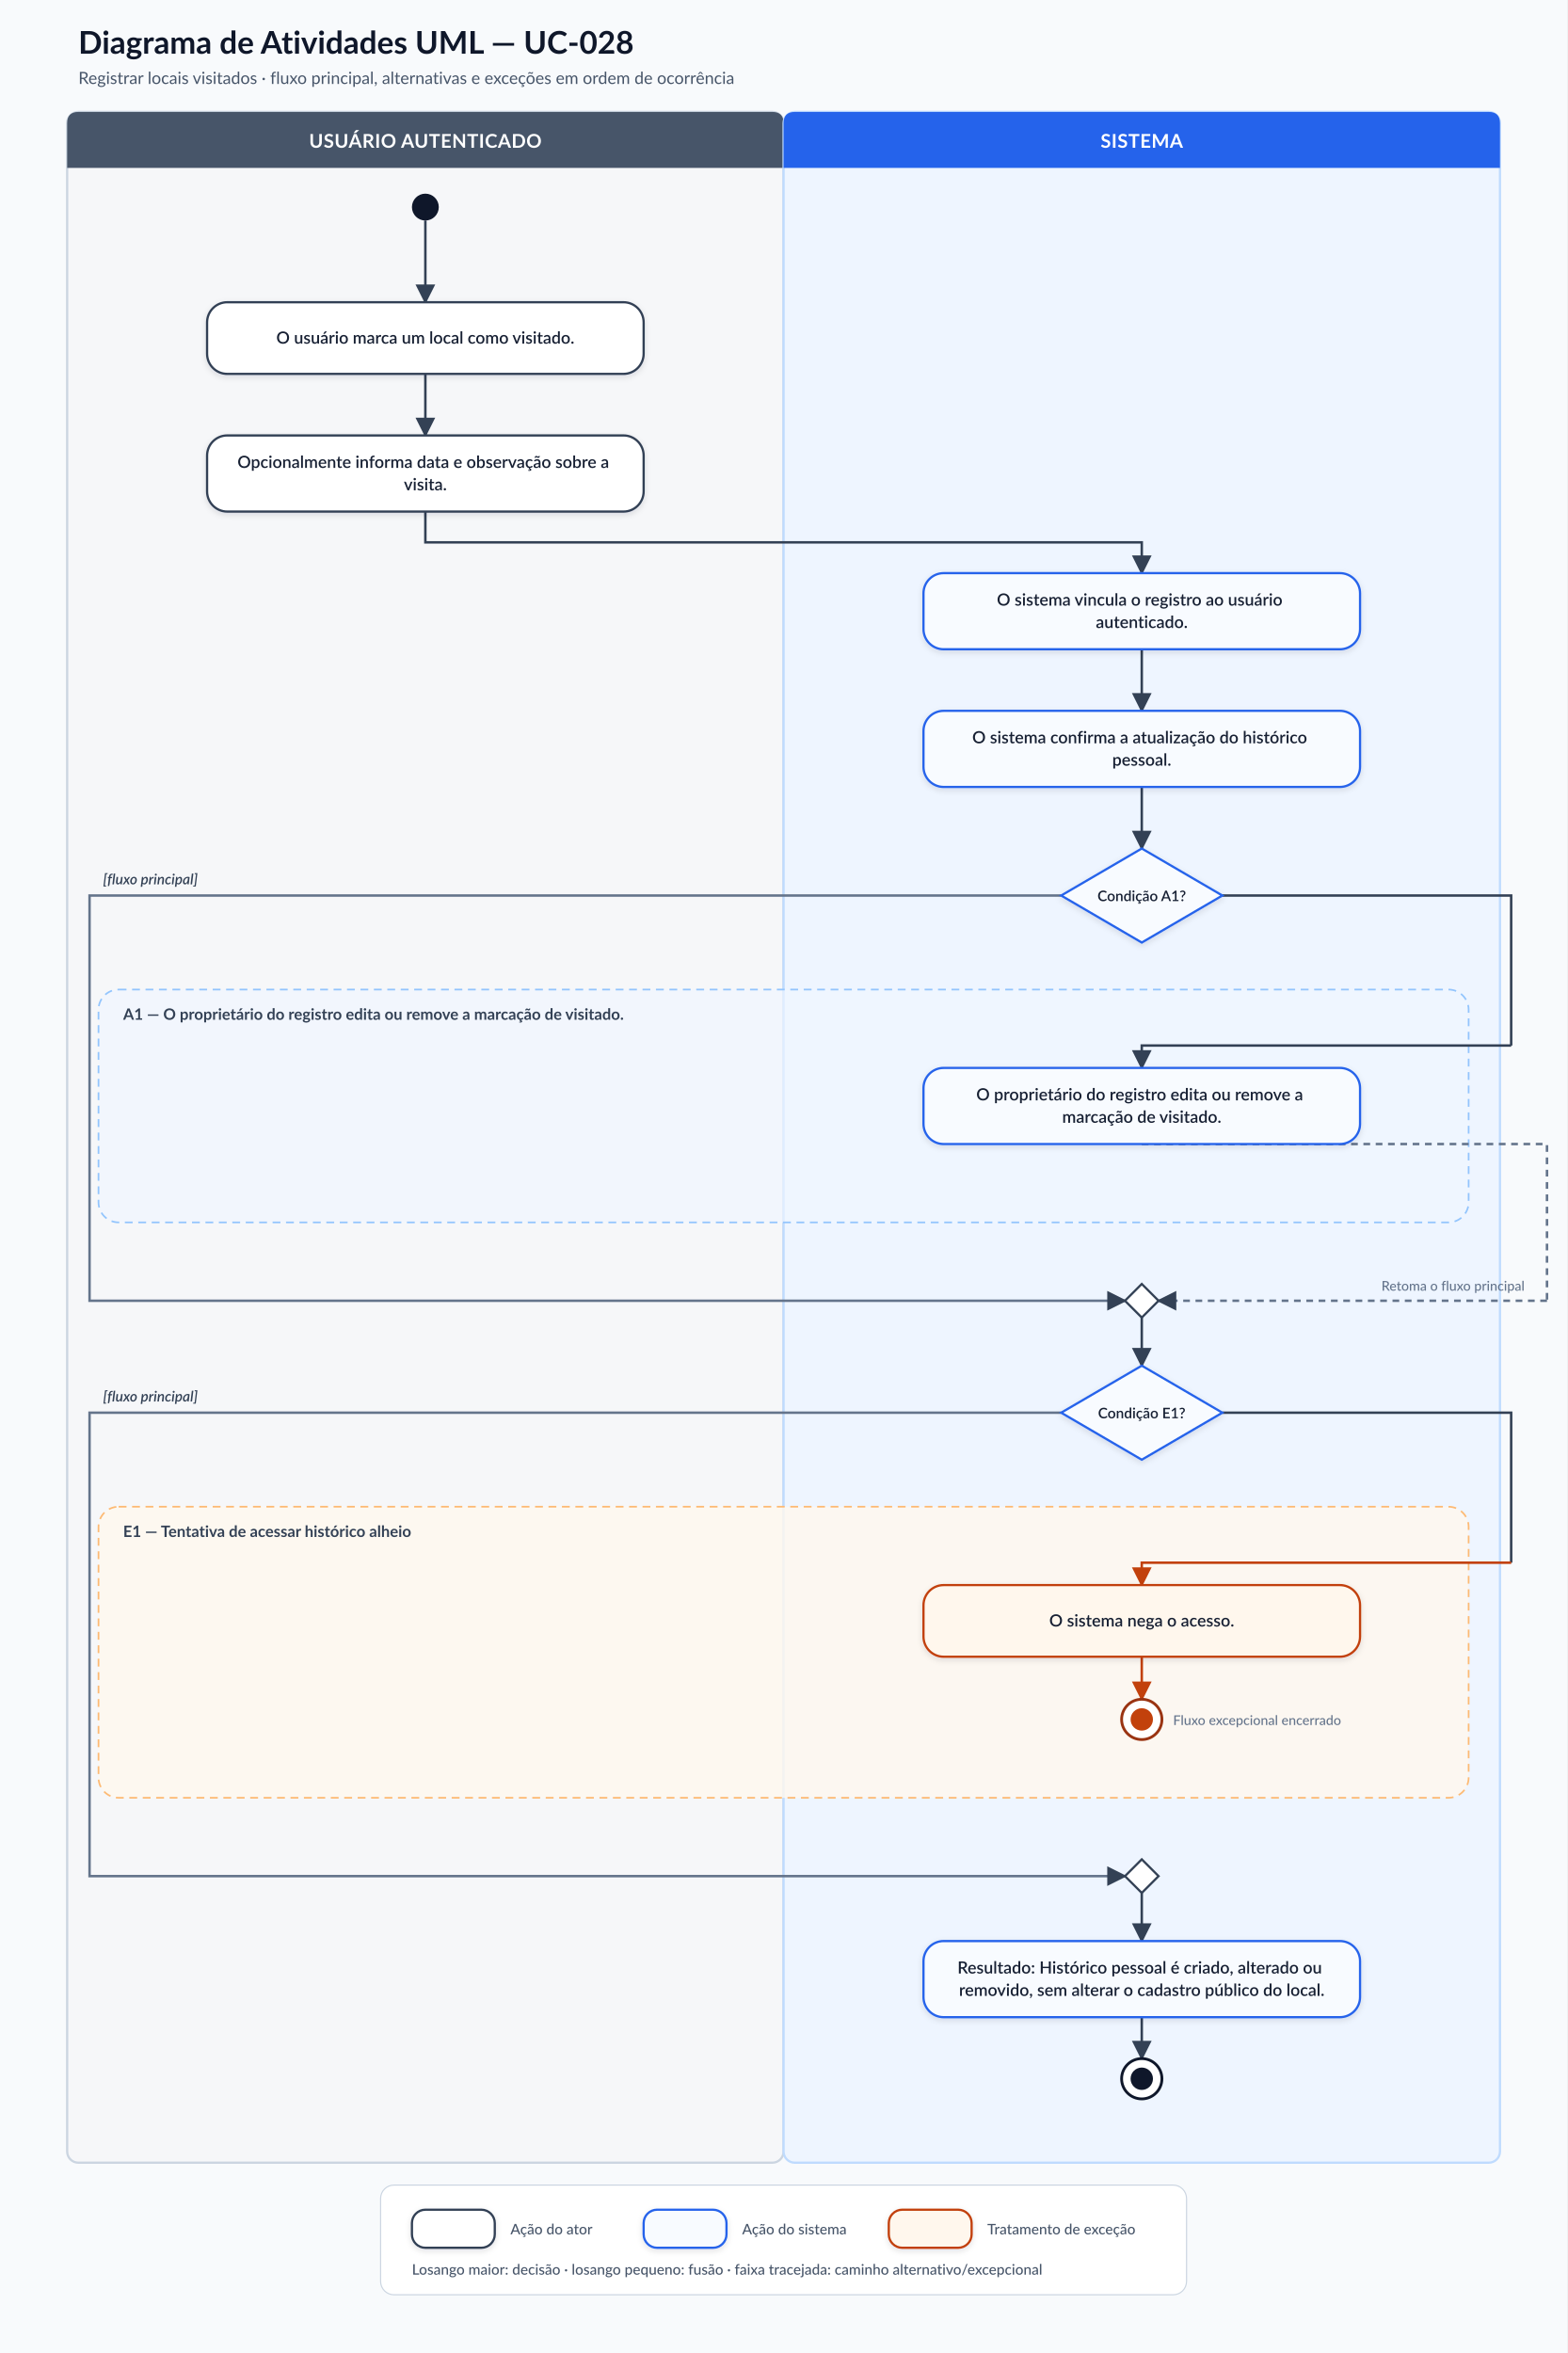
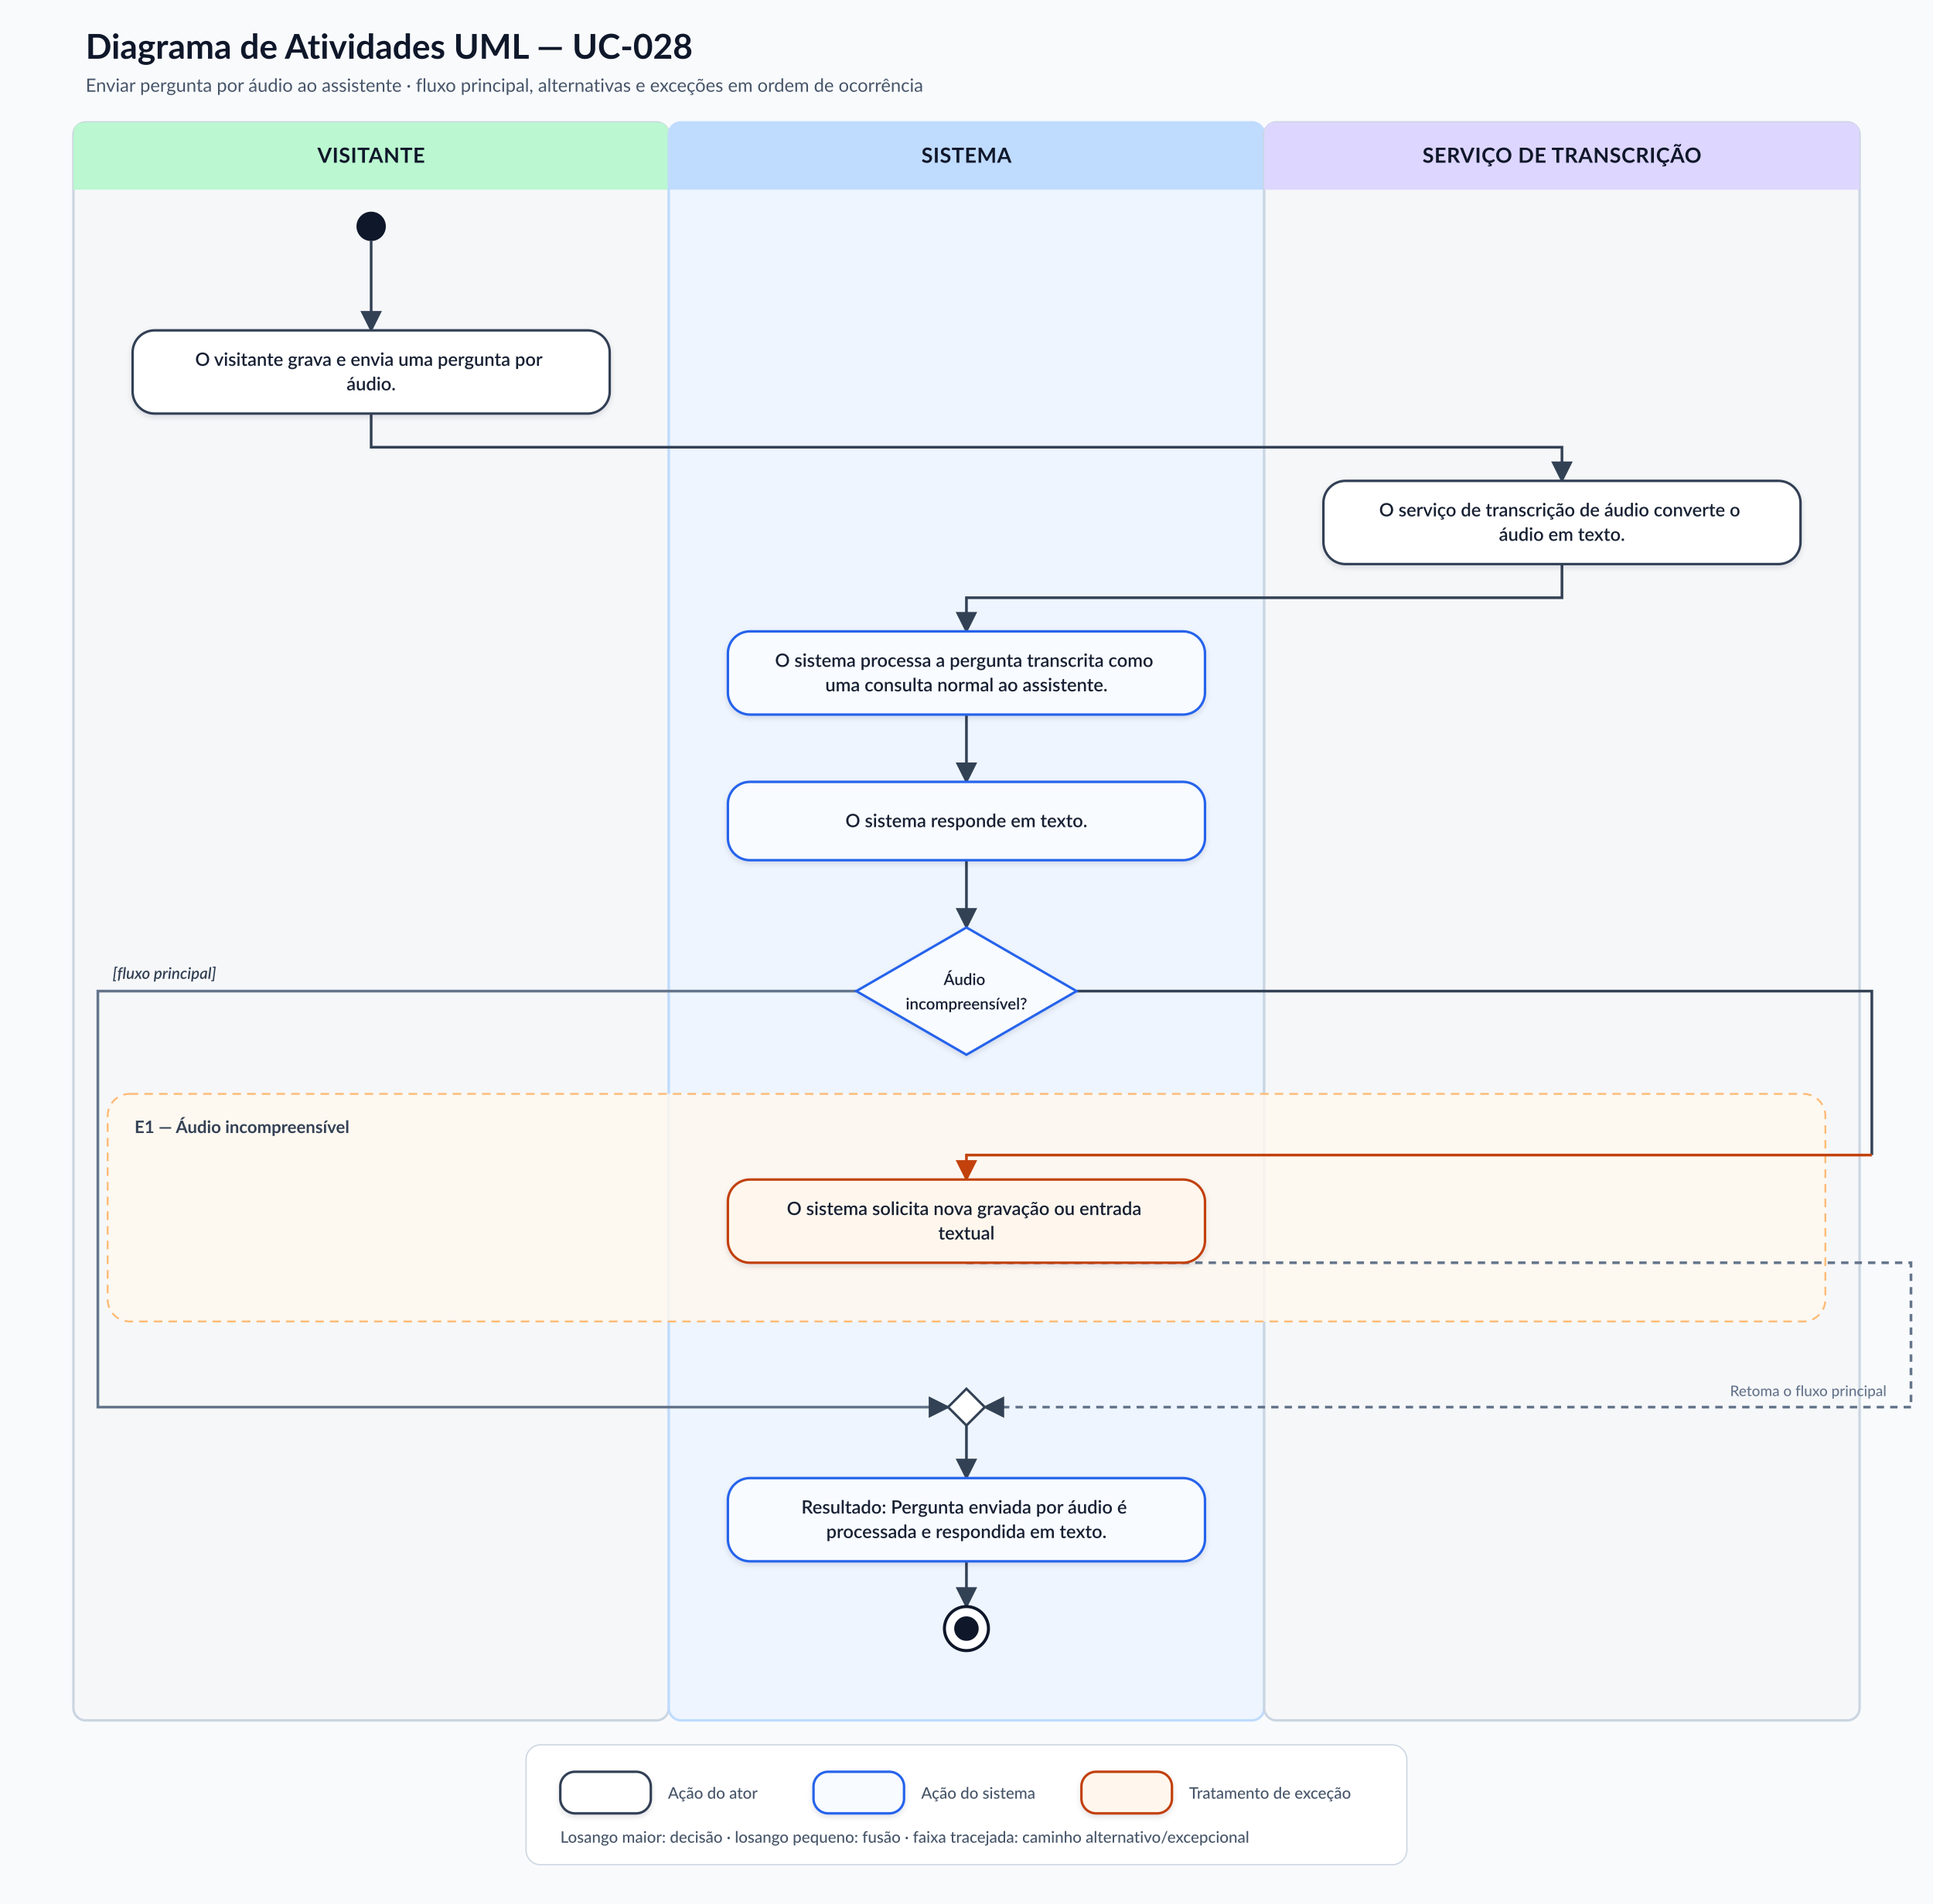
- <svg xmlns="http://www.w3.org/2000/svg" width="1400" height="2102.0" viewBox="0 0 1400 2102.0" role="img" aria-labelledby="title desc">
+ <svg xmlns="http://www.w3.org/2000/svg" width="1580.1" height="1556.0" viewBox="0 0 1580.1 1556.0" role="img" aria-labelledby="title desc">
  <defs>
    <marker id="arrow" viewBox="0 0 10 10" refX="9" refY="5" markerWidth="8" markerHeight="8" orient="auto-start-reverse">
      <path d="M0 0 L10 5 L0 10 z" fill="#334155" />
    </marker>
    <marker id="error-arrow" viewBox="0 0 10 10" refX="9" refY="5" markerWidth="8" markerHeight="8" orient="auto-start-reverse">
      <path d="M0 0 L10 5 L0 10 z" fill="#c2410c" />
    </marker>
    <filter id="shadow" x="-15%" y="-20%" width="130%" height="150%">
      <feDropShadow dx="0" dy="2" stdDeviation="2.5" flood-color="#0f172a" flood-opacity="0.12" />
    </filter>
    <style>
      .title { font: 700 28px "Lato", "DejaVu Sans", sans-serif; fill: #0f172a; }
      .subtitle { font: 400 15px "Lato", "DejaVu Sans", sans-serif; fill: #475569; }
-       .lane-title { font: 700 17px "Lato", "DejaVu Sans", sans-serif; fill: #fff; letter-spacing: .35px; text-anchor: middle; }
+       .lane-title { font: 700 17px "Lato", "DejaVu Sans", sans-serif; fill: #0f172a; letter-spacing: .35px; text-anchor: middle; }
      .node { fill: #fff; stroke: #334155; stroke-width: 2; filter: url(#shadow); }
      .system-node { fill: #f8fbff; stroke: #2563eb; }
      .exception-node { fill: #fff7ed; stroke: #c2410c; }
      .decision { filter: url(#shadow); }
      .merge { fill: #fff; stroke: #334155; stroke-width: 2; }
      .text { font: 600 15px "Lato", "DejaVu Sans", sans-serif; fill: #172033; }
      .small { font: 600 13px "Lato", "DejaVu Sans", sans-serif; fill: #172033; }
      .guard { font: italic 600 13px "Lato", "DejaVu Sans", sans-serif; fill: #334155; }
      .branch-code { font: 700 14px "Lato", "DejaVu Sans", sans-serif; fill: #334155; }
      .result-label { font: 500 12px "Lato", "DejaVu Sans", sans-serif; fill: #64748b; }
      .flow, .main-flow, .error-flow, .return-flow, .branch-bus { fill: none; stroke: #334155; stroke-width: 2.2; marker-end: url(#arrow); }
      .main-flow { stroke: #64748b; }
      .error-flow { stroke: #c2410c; marker-end: url(#error-arrow); }
      .return-flow { stroke: #64748b; stroke-dasharray: 6 5; }
      .branch-bus.no-arrow, .return-flow.no-arrow { marker-end: none; }
      .alternative-band { fill: #eff6ff; fill-opacity: .66; stroke: #93c5fd; stroke-width: 1.5; stroke-dasharray: 7 5; }
      .exception-band { fill: #fff7ed; fill-opacity: .82; stroke: #fdba74; stroke-width: 1.5; stroke-dasharray: 7 5; }
      .legend { font: 500 13px "Lato", "DejaVu Sans", sans-serif; fill: #475569; }
    </style>
  </defs>
-   <rect width="1400" height="2102.0" fill="#f8fafc" />
+   <rect width="1580.1" height="1556.0" fill="#f8fafc" />
  <text class="title" x="70" y="48">Diagrama de Atividades UML — UC-028</text>
-   <text class="subtitle" x="70" y="75">Registrar locais visitados · fluxo principal, alternativas e exceções em ordem de ocorrência</text>
-   <rect x="60.0" y="100" width="640.0" height="1832.0" rx="10" fill="#f6f7f9" stroke="#cbd5e1" stroke-width="2" />
-   <path d="M70.0 100 H690.0 Q700.0 100 700.0 110 V150 H60.0 V110 Q60.0 100 70.0 100 Z" fill="#475569" />
-   <text class="lane-title" x="380.0" y="132">USUÁRIO AUTENTICADO</text>
-   <rect x="700.0" y="100" width="640.0" height="1832.0" rx="10" fill="#eef5ff" stroke="#bfdbfe" stroke-width="2" />
-   <path d="M710.0 100 H1330.0 Q1340.0 100 1340.0 110 V150 H700.0 V110 Q700.0 100 710.0 100 Z" fill="#2563eb" />
-   <text class="lane-title" x="1020.0" y="132">SISTEMA</text>
-   <rect class="alternative-band" x="88" y="884.0" width="1224.0" height="208.0" rx="18" />
-   <rect class="exception-band" x="88" y="1346.0" width="1224.0" height="260.0" rx="18" />
-   <path class="flow" d="M380.0 197.0 V270.0" />
-   <path class="flow" d="M380.0 334.0 V389.0" />
-   <path class="flow" d="M380.0 457.0 V484.5 H1020.0 V512.0" />
-   <path class="flow" d="M1020.0 580.0 V635.0" />
-   <path class="flow" d="M1020.0 703.0 V758.0" />
-   <path class="main-flow" d="M948.0 800.0 H80.0 V1162.0 H1005.0" />
-   <path class="branch-bus no-arrow" d="M1092.0 800.0 H1350.0 V934.0" />
-   <path class="flow" d="M1350.0 934.0 H1020.0 V954.0" />
-   <path class="return-flow no-arrow" d="M1020.0 1022.0 H1382.0 V1162.0" />
-   <path class="return-flow" d="M1382.0 1162.0 H1035.0" />
-   <path class="flow" d="M1020.0 1177.0 V1220.0" />
-   <path class="main-flow" d="M948.0 1262.0 H80.0 V1676.0 H1005.0" />
-   <path class="branch-bus no-arrow" d="M1092.0 1262.0 H1350.0 V1396.0" />
-   <path class="error-flow" d="M1350.0 1396.0 H1020.0 V1416.0" />
-   <path class="error-flow" d="M1020.0 1480.0 V1518.0" />
-   <path class="flow" d="M1020.0 1691.0 V1734.0" />
-   <path class="flow" d="M1020.0 1802.0 V1839.0" />
-   <circle cx="380.0" cy="185" r="12" fill="#0f172a" />
-   <rect class="node" x="185.0" y="270.0" width="390.0" height="64.0" rx="18" />
-   <text class="text" x="380.0" y="307.0" text-anchor="middle">
-     <tspan x="380.0" y="307.0">O usuário marca um local como visitado.</tspan>
+   <text class="subtitle" x="70" y="75">Enviar pergunta por áudio ao assistente · fluxo principal, alternativas e exceções em ordem de ocorrência</text>
+   <rect x="60.0" y="100" width="486.7" height="1306.0" rx="10" fill="#f6f7f9" stroke="#cbd5e1" stroke-width="2" />
+   <path d="M70.0 100 H536.7 Q546.7 100 546.7 110 V155 H60.0 V110 Q60.0 100 70.0 100 Z" fill="#BBF7D0" />
+   <text class="lane-title" x="303.4" y="133.0" text-anchor="middle">
+     <tspan x="303.4" y="133.0">VISITANTE</tspan>
  </text>
-   <rect class="node" x="185.0" y="389.0" width="390.0" height="68.0" rx="18" />
-   <text class="text" x="380.0" y="418.0" text-anchor="middle">
-     <tspan x="380.0" y="418.0">Opcionalmente informa data e observação sobre a</tspan>
-     <tspan x="380.0" y="438.0">visita.</tspan>
+   <rect x="546.7" y="100" width="486.7" height="1306.0" rx="10" fill="#eef5ff" stroke="#bfdbfe" stroke-width="2" />
+   <path d="M556.7 100 H1023.4 Q1033.4 100 1033.4 110 V155 H546.7 V110 Q546.7 100 556.7 100 Z" fill="#BFDBFE" />
+   <text class="lane-title" x="790.0" y="133.0" text-anchor="middle">
+     <tspan x="790.0" y="133.0">SISTEMA</tspan>
  </text>
-   <rect class="node system-node" x="825.0" y="512.0" width="390.0" height="68.0" rx="18" />
-   <text class="text" x="1020.0" y="541.0" text-anchor="middle">
-     <tspan x="1020.0" y="541.0">O sistema vincula o registro ao usuário</tspan>
-     <tspan x="1020.0" y="561.0">autenticado.</tspan>
+   <rect x="1033.4" y="100" width="486.7" height="1306.0" rx="10" fill="#f6f7f9" stroke="#cbd5e1" stroke-width="2" />
+   <path d="M1043.4 100 H1510.1 Q1520.1 100 1520.1 110 V155 H1033.4 V110 Q1033.4 100 1043.4 100 Z" fill="#DDD6FE" />
+   <text class="lane-title" x="1276.8" y="133.0" text-anchor="middle">
+     <tspan x="1276.8" y="133.0">SERVIÇO DE TRANSCRIÇÃO</tspan>
  </text>
-   <rect class="node system-node" x="825.0" y="635.0" width="390.0" height="68.0" rx="18" />
-   <text class="text" x="1020.0" y="664.0" text-anchor="middle">
-     <tspan x="1020.0" y="664.0">O sistema confirma a atualização do histórico</tspan>
-     <tspan x="1020.0" y="684.0">pessoal.</tspan>
+   <rect class="exception-band" x="88" y="894.0" width="1404.1" height="186.0" rx="18" />
+   <path class="flow" d="M303.4 197.0 V270.0" />
+   <path class="flow" d="M303.4 338.0 V365.5 H1276.8 V393.0" />
+   <path class="flow" d="M1276.8 461.0 V488.5 H790.0 V516.0" />
+   <path class="flow" d="M790.0 584.0 V639.0" />
+   <path class="flow" d="M790.0 703.0 V758.0" />
+   <path class="branch-bus no-arrow" d="M880.0 810.0 H1530.1 V944.0" />
+   <path class="error-flow" d="M1530.1 944.0 H790.0 V964.0" />
+   <path class="main-flow" d="M700.0 810.0 H80.0 V1150.0 H775.0" />
+   <path class="return-flow no-arrow" d="M790.0 1032.0 H1562.1 V1150.0" />
+   <path class="return-flow" d="M1562.1 1150.0 H805.0" />
+   <path class="flow" d="M790.0 1165.0 V1208.0" />
+   <path class="flow" d="M790.0 1276.0 V1313.0" />
+   <circle cx="303.4" cy="185" r="12" fill="#0f172a" />
+   <rect class="node" x="108.4" y="270.0" width="390.0" height="68.0" rx="18" />
+   <text class="text" x="303.4" y="299.0" text-anchor="middle">
+     <tspan x="303.4" y="299.0">O visitante grava e envia uma pergunta por</tspan>
+     <tspan x="303.4" y="319.0">áudio.</tspan>
  </text>
-   <polygon class="node system-node decision" points="1020.0,758.0 1092.0,800.0 1020.0,842.0 948.0,800.0" />
-   <text class="small" x="1020.0" y="805.0" text-anchor="middle">
-     <tspan x="1020.0" y="805.0">Condição A1?</tspan>
+   <rect class="node" x="1081.8" y="393.0" width="390.0" height="68.0" rx="18" />
+   <text class="text" x="1276.8" y="422.0" text-anchor="middle">
+     <tspan x="1276.8" y="422.0">O serviço de transcrição de áudio converte o</tspan>
+     <tspan x="1276.8" y="442.0">áudio em texto.</tspan>
  </text>
-   <rect class="node system-node" x="825.0" y="954.0" width="390.0" height="68.0" rx="18" />
-   <text class="text" x="1020.0" y="983.0" text-anchor="middle">
-     <tspan x="1020.0" y="983.0">O proprietário do registro edita ou remove a</tspan>
-     <tspan x="1020.0" y="1003.0">marcação de visitado.</tspan>
+   <rect class="node system-node" x="595.0" y="516.0" width="390.0" height="68.0" rx="18" />
+   <text class="text" x="790.0" y="545.0" text-anchor="middle">
+     <tspan x="790.0" y="545.0">O sistema processa a pergunta transcrita como</tspan>
+     <tspan x="790.0" y="565.0">uma consulta normal ao assistente.</tspan>
  </text>
-   <polygon class="merge" points="1020.0,1147.0 1035.0,1162.0 1020.0,1177.0 1005.0,1162.0" />
-   <polygon class="node system-node decision" points="1020.0,1220.0 1092.0,1262.0 1020.0,1304.0 948.0,1262.0" />
-   <text class="small" x="1020.0" y="1267.0" text-anchor="middle">
-     <tspan x="1020.0" y="1267.0">Condição E1?</tspan>
+   <rect class="node system-node" x="595.0" y="639.0" width="390.0" height="64.0" rx="18" />
+   <text class="text" x="790.0" y="676.0" text-anchor="middle">
+     <tspan x="790.0" y="676.0">O sistema responde em texto.</tspan>
  </text>
-   <rect class="node exception-node" x="825.0" y="1416.0" width="390.0" height="64.0" rx="18" />
-   <text class="text" x="1020.0" y="1453.0" text-anchor="middle">
-     <tspan x="1020.0" y="1453.0">O sistema nega o acesso.</tspan>
+   <polygon class="node system-node decision" points="790.0,758.0 880.0,810.0 790.0,862.0 700.0,810.0" />
+   <text class="small" x="790.0" y="805.0" text-anchor="middle">
+     <tspan x="790.0" y="805.0">Áudio</tspan>
+     <tspan x="790.0" y="825.0">incompreensível?</tspan>
  </text>
-   <circle cx="1020.0" cy="1536.0" r="18" fill="#fff" stroke="#9a3412" stroke-width="2.5" />
-   <circle cx="1020.0" cy="1536.0" r="10" fill="#c2410c" />
-   <polygon class="merge" points="1020.0,1661.0 1035.0,1676.0 1020.0,1691.0 1005.0,1676.0" />
-   <rect class="node system-node" x="825.0" y="1734.0" width="390.0" height="68.0" rx="18" />
-   <text class="text" x="1020.0" y="1763.0" text-anchor="middle">
-     <tspan x="1020.0" y="1763.0">Resultado: Histórico pessoal é criado, alterado ou</tspan>
-     <tspan x="1020.0" y="1783.0">removido, sem alterar o cadastro público do local.</tspan>
+   <rect class="node exception-node" x="595.0" y="964.0" width="390.0" height="68.0" rx="18" />
+   <text class="text" x="790.0" y="993.0" text-anchor="middle">
+     <tspan x="790.0" y="993.0">O sistema solicita nova gravação ou entrada</tspan>
+     <tspan x="790.0" y="1013.0">textual</tspan>
  </text>
-   <circle cx="1020.0" cy="1857.0" r="18" fill="#fff" stroke="#0f172a" stroke-width="2.5" />
-   <circle cx="1020.0" cy="1857.0" r="10" fill="#0f172a" />
-   <text class="branch-code" x="110" y="911.0">
-     <tspan x="110" y="911.0">A1 — O proprietário do registro edita ou remove a marcação de visitado.</tspan>
+   <polygon class="merge" points="790.0,1135.0 805.0,1150.0 790.0,1165.0 775.0,1150.0" />
+   <rect class="node system-node" x="595.0" y="1208.0" width="390.0" height="68.0" rx="18" />
+   <text class="text" x="790.0" y="1237.0" text-anchor="middle">
+     <tspan x="790.0" y="1237.0">Resultado: Pergunta enviada por áudio é</tspan>
+     <tspan x="790.0" y="1257.0">processada e respondida em texto.</tspan>
  </text>
-   <text class="guard" x="92" y="790.0">[fluxo principal]</text>
-   <text class="result-label" x="1362.0" y="1153.0" text-anchor="end">Retoma o fluxo principal</text>
-   <text class="branch-code" x="110" y="1373.0">
-     <tspan x="110" y="1373.0">E1 — Tentativa de acessar histórico alheio</tspan>
+   <circle cx="790.0" cy="1331.0" r="18" fill="#fff" stroke="#0f172a" stroke-width="2.5" />
+   <circle cx="790.0" cy="1331.0" r="10" fill="#0f172a" />
+   <text class="result-label" x="1542.1" y="1141.0" text-anchor="end">Retoma o fluxo principal</text>
+   <text class="branch-code" x="110.0" y="926.0" text-anchor="start">
+     <tspan x="110.0" y="926.0">E1 — Áudio incompreensível</tspan>
  </text>
-   <text class="guard" x="92" y="1252.0">[fluxo principal]</text>
-   <text class="result-label" x="1048.0" y="1541.0">Fluxo excepcional encerrado</text>
-   <g transform="translate(340.0 1952.0)">
+   <text class="guard" x="92" y="800.0">[fluxo principal]</text>
+   <g transform="translate(430.0 1426.0)">
    <rect x="0" y="0" width="720" height="98" rx="12" fill="#fff" stroke="#cbd5e1" />
    <rect class="node" x="28" y="22" width="74" height="34" rx="12" />
    <text class="legend" x="116" y="44">Ação do ator</text>
    <rect class="node system-node" x="235" y="22" width="74" height="34" rx="12" />
    <text class="legend" x="323" y="44">Ação do sistema</text>
    <rect class="node exception-node" x="454" y="22" width="74" height="34" rx="12" />
    <text class="legend" x="542" y="44">Tratamento de exceção</text>
    <text class="legend" x="28" y="80">Losango maior: decisão · losango pequeno: fusão · faixa tracejada: caminho alternativo/excepcional</text>
  </g>
</svg>
